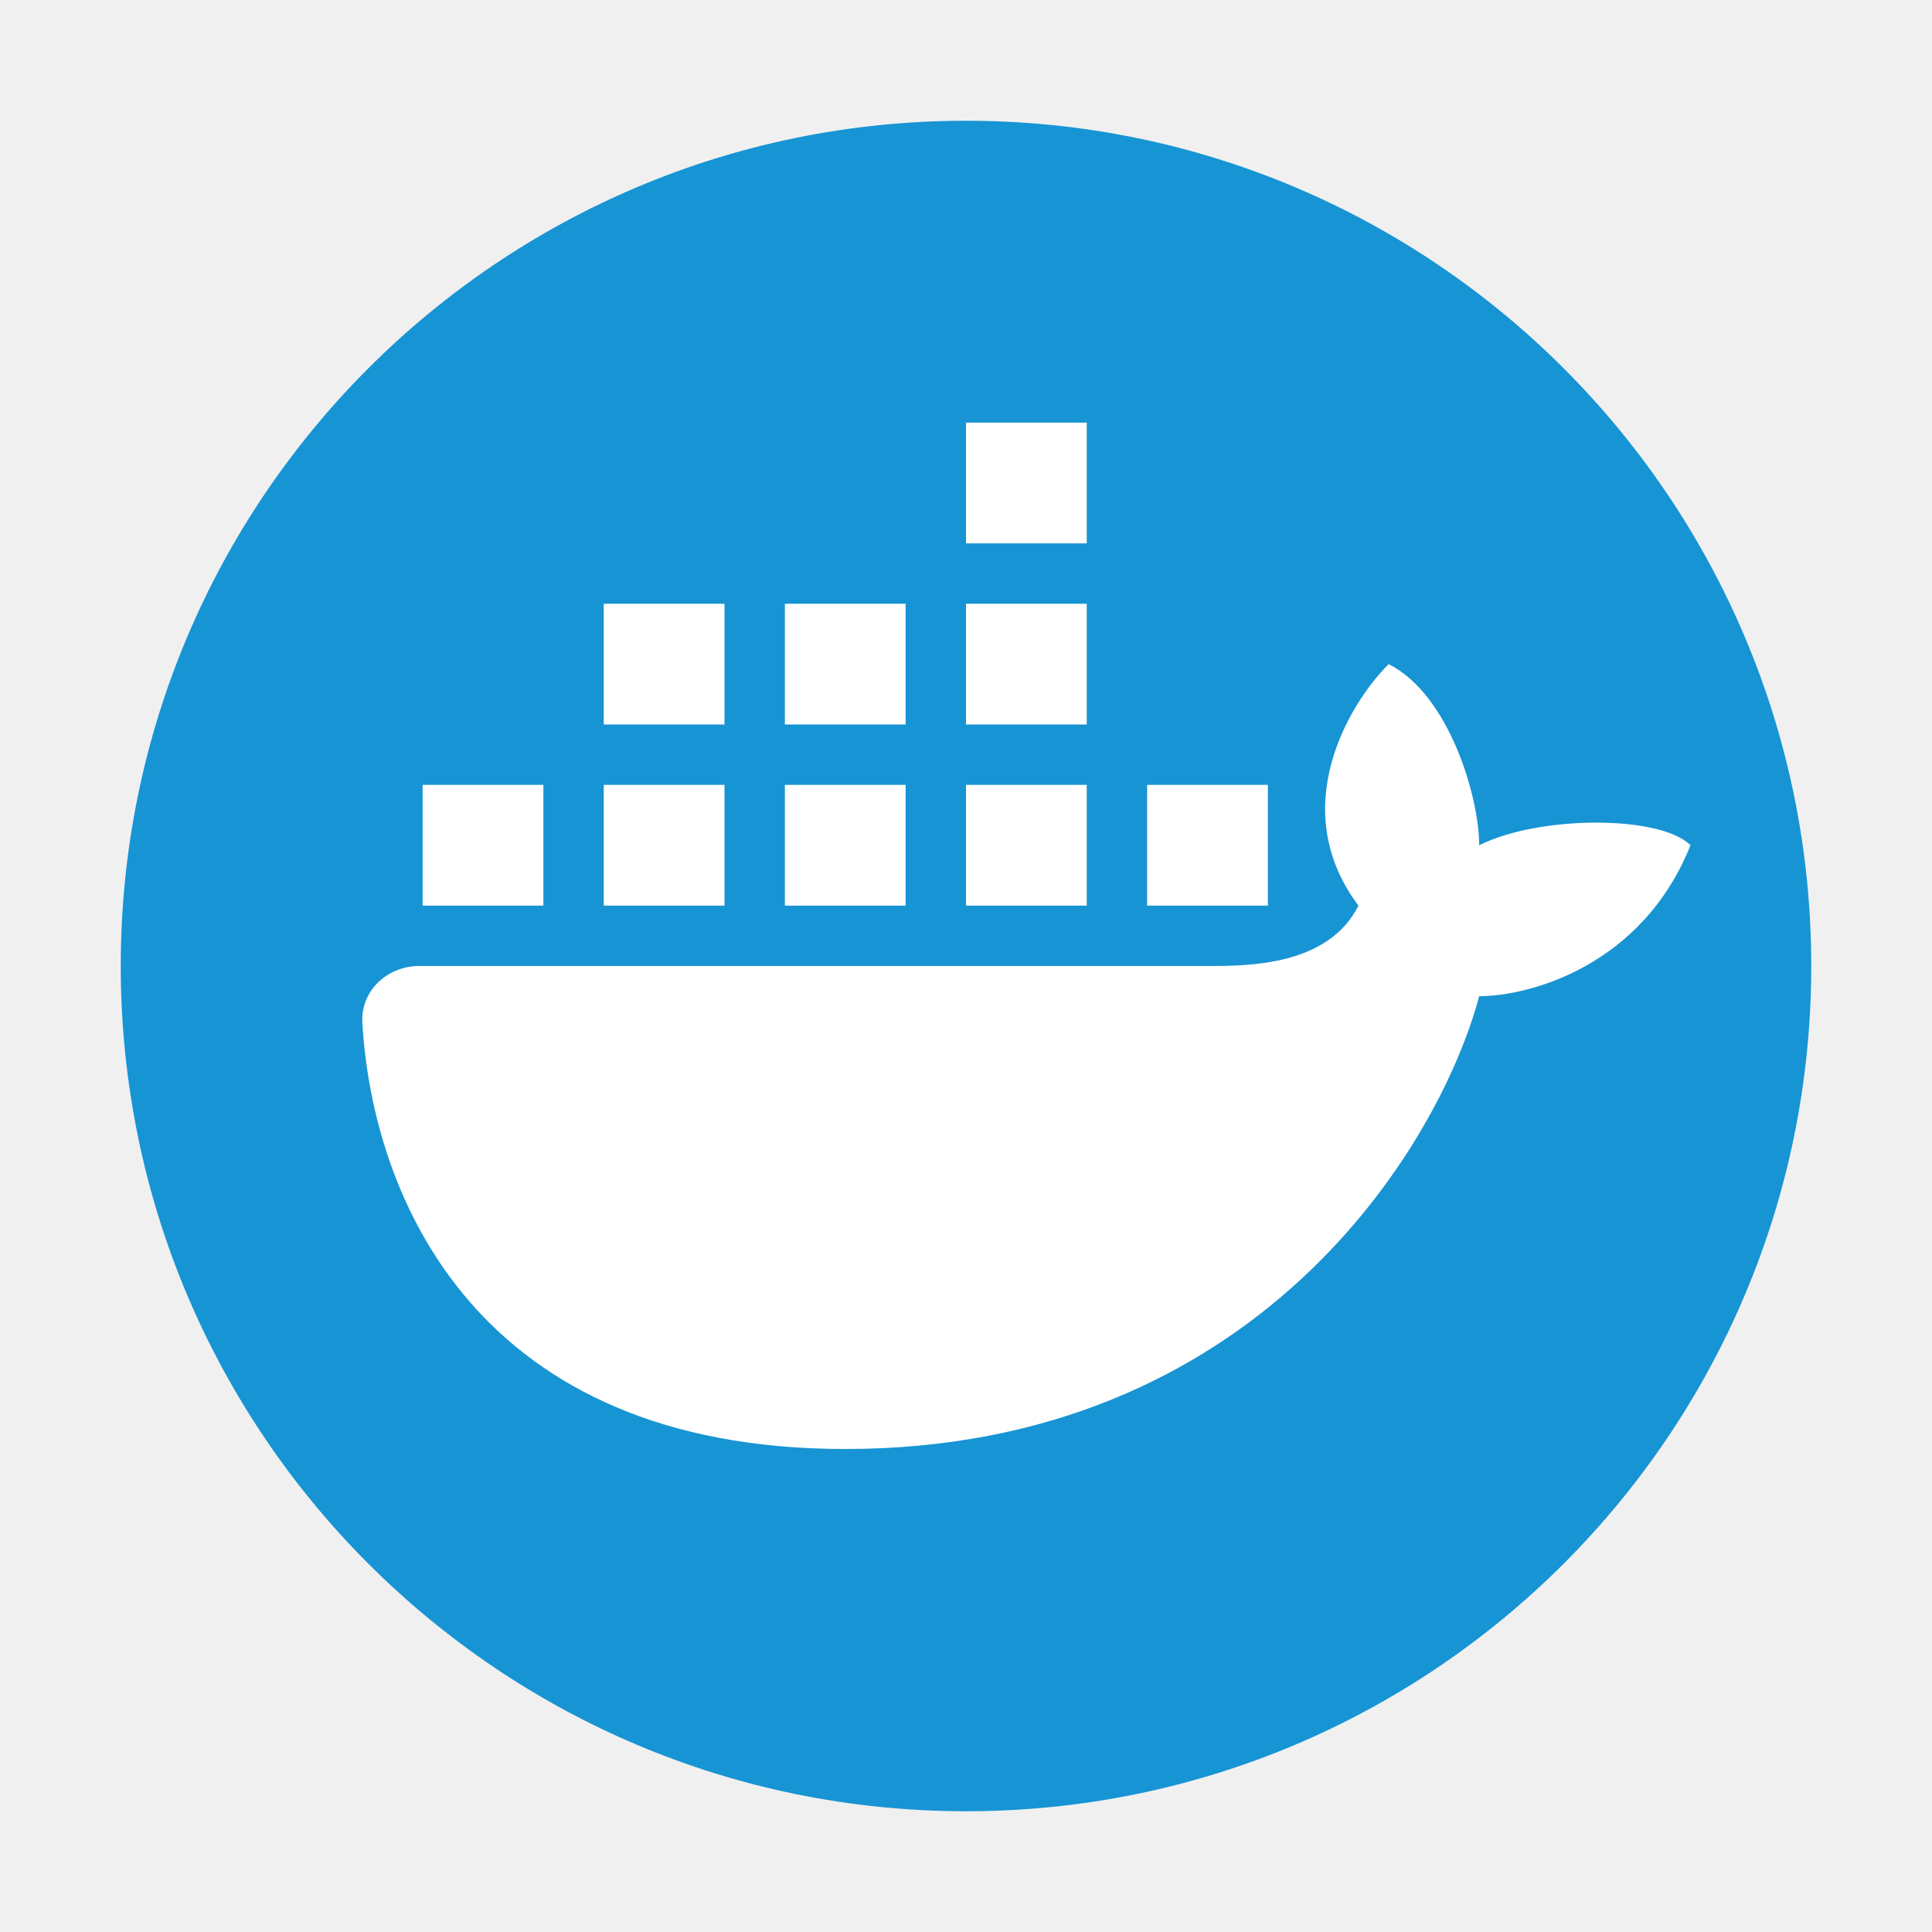
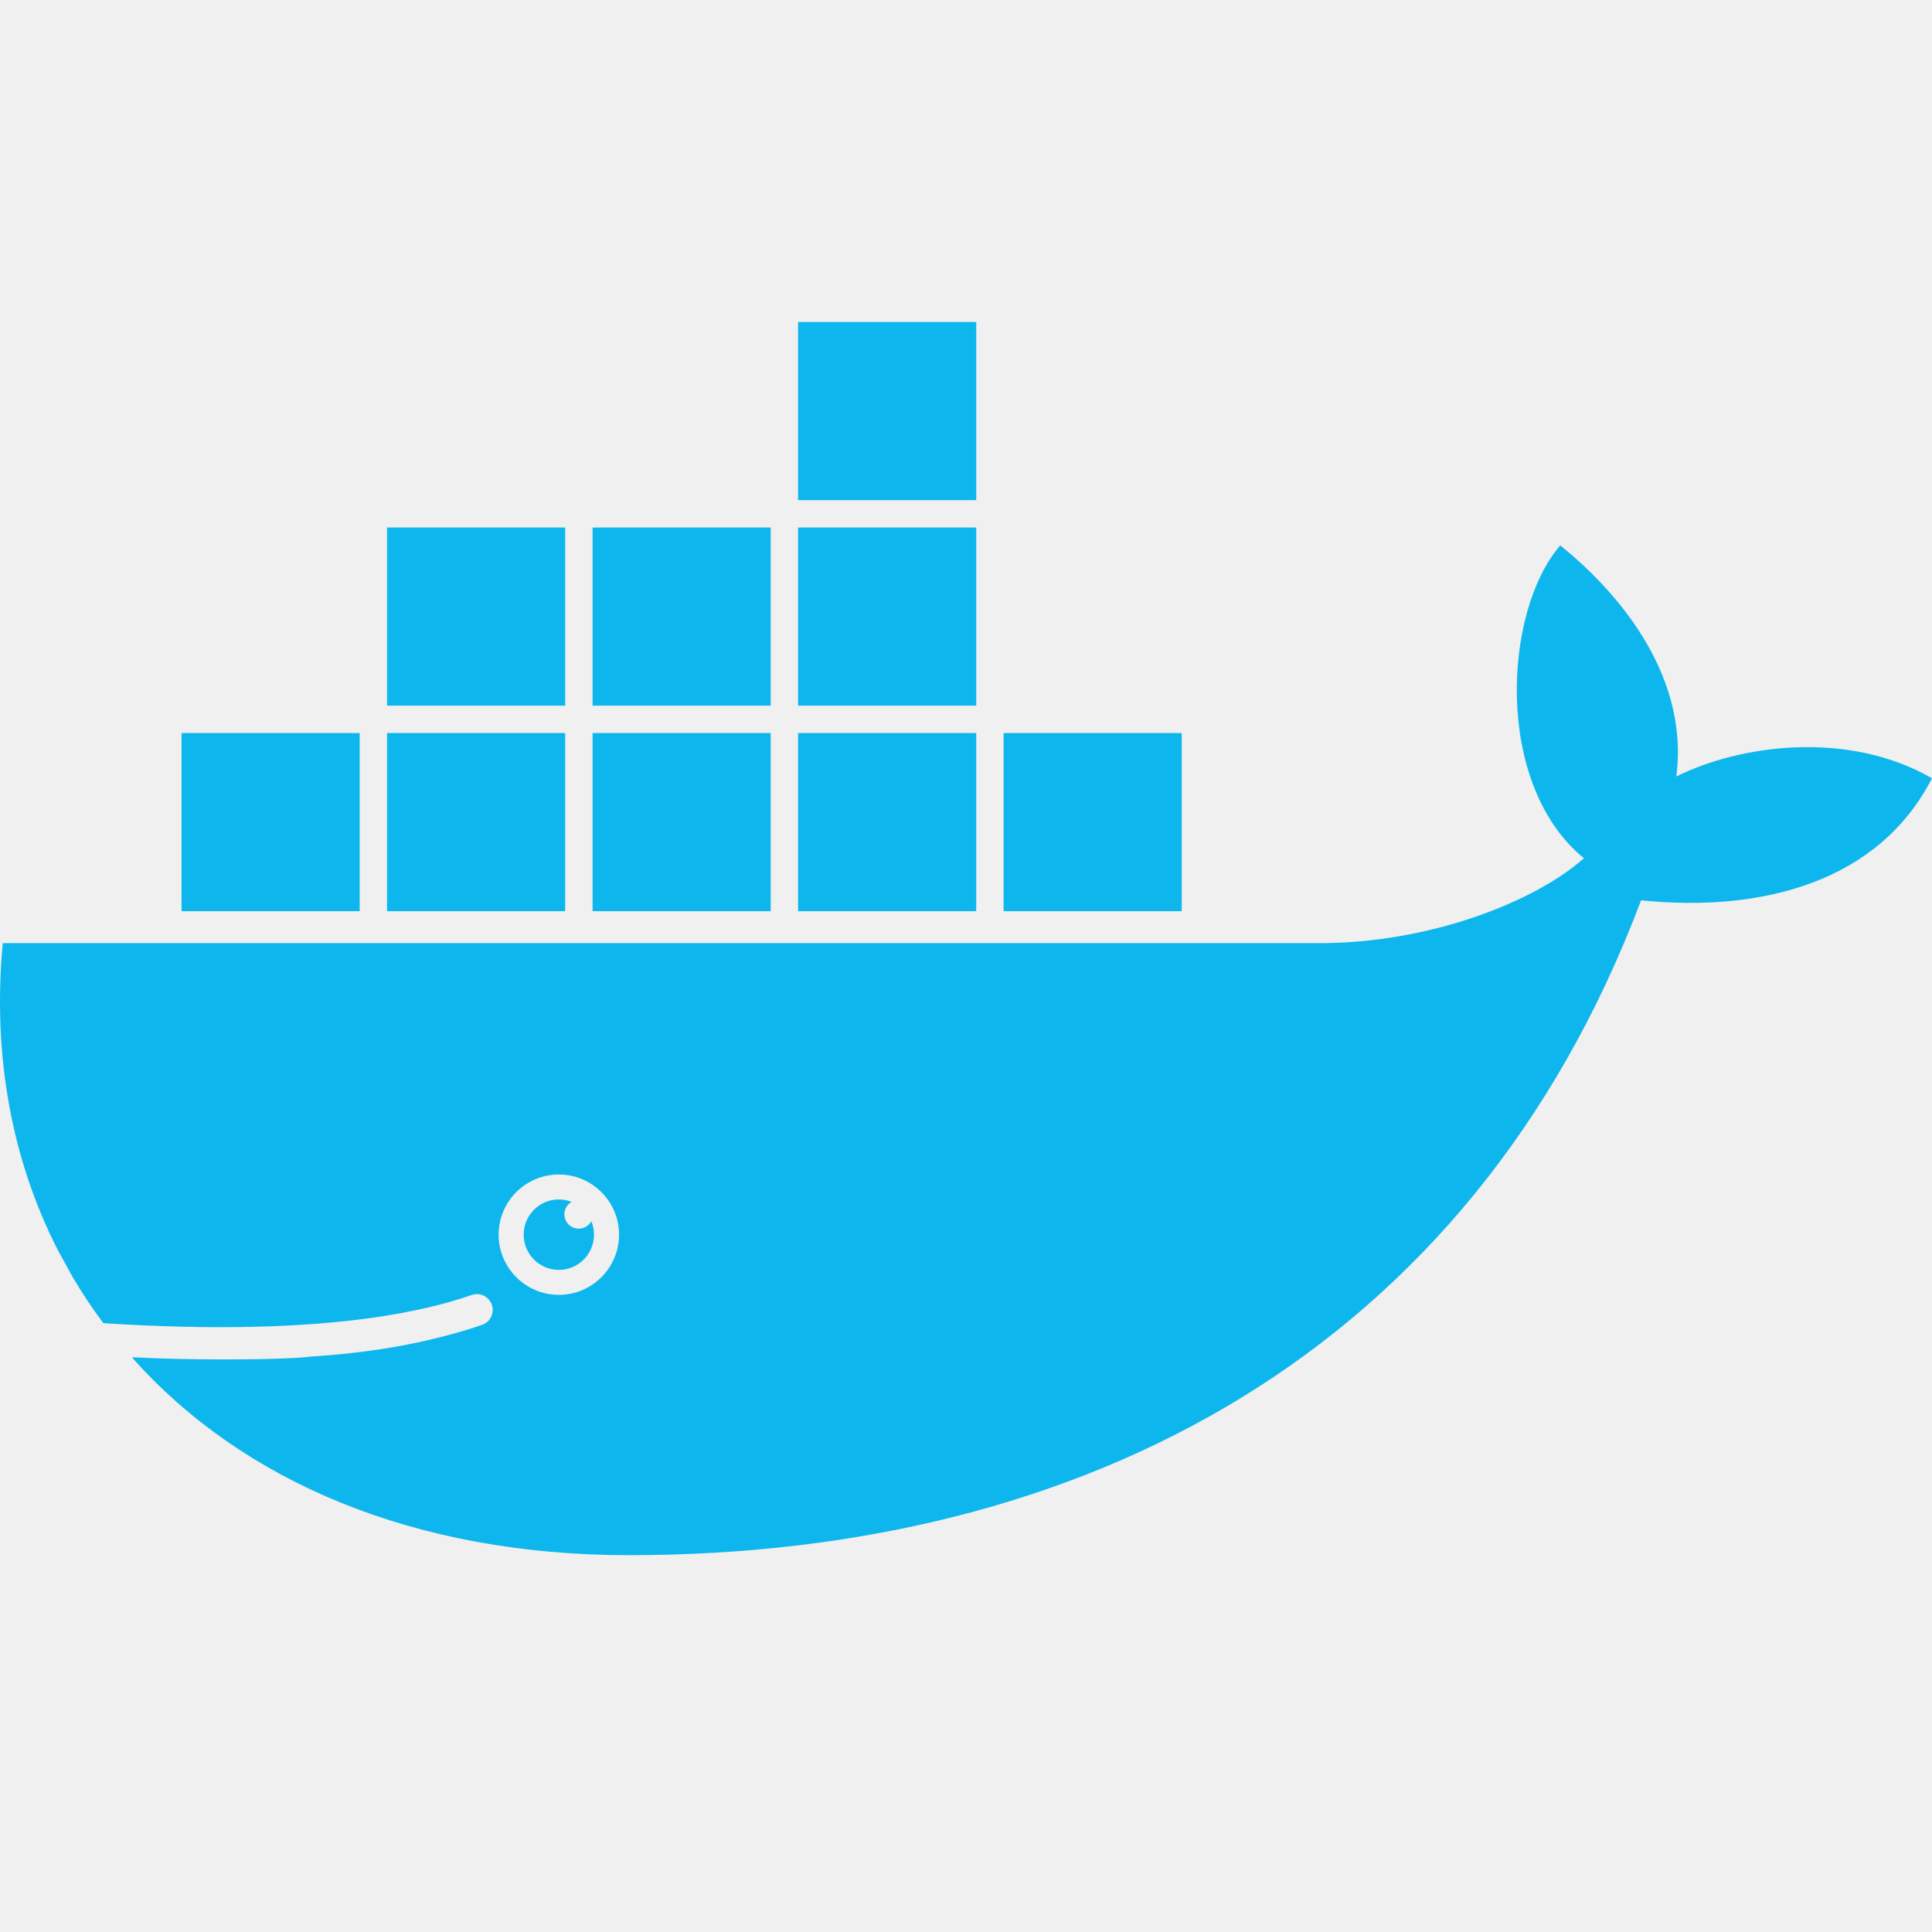
- <svg xmlns="http://www.w3.org/2000/svg" width="800px" height="800px" viewBox="0 0 32 32" fill="none">
-   <circle cx="16" cy="16" r="14" fill="#1794D4" />
-   <path d="M18 7H16V9H18V7Z" fill="white" />
-   <path d="M10 10H12V12H10V10Z" fill="white" />
-   <path d="M6.002 16.941C6.172 19.843 7.9 24 14 24C20.8 24 23.833 19 24.5 16.5C25.333 16.5 27.2 16 28 14C27.5 13.5 25.5 13.5 24.5 14C24.5 13.2 24 11.5 23 11C22.333 11.667 21.3 13.4 22.5 15C22 16 20.667 16 20 16H6.943C6.413 16 5.97 16.413 6.002 16.941Z" fill="white" />
-   <path d="M9 13H7V15H9V13Z" fill="white" />
-   <path d="M10 13H12V15H10V13Z" fill="white" />
-   <path d="M15 13H13V15H15V13Z" fill="white" />
-   <path d="M16 13H18V15H16V13Z" fill="white" />
-   <path d="M21 13H19V15H21V13Z" fill="white" />
-   <path d="M15 10H13V12H15V10Z" fill="white" />
-   <path d="M16 10H18V12H16V10Z" fill="white" />
+ <svg xmlns="http://www.w3.org/2000/svg" width="800px" height="800px" viewBox="0 0 24 24">
+   <path fill="#0DB7ED" fill-rule="evenodd" d="M6.942,14.9 C6.998,14.9 7.051,14.911 7.1,14.93 C7.047,14.961 7.011,15.018 7.011,15.084 C7.011,15.183 7.091,15.263 7.19,15.263 C7.257,15.263 7.316,15.225 7.346,15.17 C7.367,15.221 7.379,15.278 7.379,15.337 C7.379,15.579 7.184,15.775 6.942,15.775 C6.701,15.775 6.505,15.579 6.505,15.337 C6.505,15.096 6.701,14.9 6.942,14.9 L6.942,14.9 Z M6.942,16.085 C6.53,16.085 6.194,15.75 6.194,15.337 C6.194,14.925 6.53,14.59 6.942,14.59 C7.355,14.59 7.69,14.925 7.69,15.337 C7.69,15.75 7.355,16.085 6.942,16.085 L6.942,16.085 Z M20.386,11.184 C18.262,16.812 13.465,19.319 7.81,19.319 C5.138,19.319 3.007,18.4 1.643,16.867 L1.653,16.861 C2.046,16.88 2.398,16.887 2.754,16.887 C3.081,16.887 3.4,16.884 3.695,16.867 C3.721,16.866 3.753,16.862 3.779,16.861 C3.779,16.861 3.87,16.855 3.825,16.854 C4.577,16.808 5.159,16.703 5.702,16.548 C5.702,16.548 5.702,16.548 5.702,16.548 C5.801,16.52 5.897,16.49 5.988,16.458 C6.091,16.423 6.145,16.311 6.11,16.208 C6.074,16.106 5.962,16.051 5.86,16.087 C5.17,16.326 4.26,16.457 3.145,16.482 L3.145,16.482 C2.577,16.495 1.957,16.48 1.285,16.437 L1.284,16.437 C1.145,16.251 1.016,16.058 0.899,15.858 L0.712,15.517 C0.15,14.411 -0.096,13.119 0.034,11.716 L16.397,11.716 C17.741,11.716 19.053,11.214 19.676,10.661 C18.56,9.753 18.671,7.597 19.382,6.775 C20,7.271 20.995,8.316 20.824,9.646 C21.601,9.256 22.951,9.063 24,9.668 C23.341,10.954 21.893,11.338 20.386,11.184 L20.386,11.184 Z M2.255,11.319 L4.468,11.319 L4.468,9.106 L2.255,9.106 L2.255,11.319 Z M4.808,11.319 L7.021,11.319 L7.021,9.106 L4.808,9.106 L4.808,11.319 Z M4.808,8.766 L7.021,8.766 L7.021,6.553 L4.808,6.553 L4.808,8.766 Z M7.361,11.319 L9.574,11.319 L9.574,9.106 L7.361,9.106 L7.361,11.319 Z M7.361,8.766 L9.574,8.766 L9.574,6.553 L7.361,6.553 L7.361,8.766 Z M9.914,11.319 L12.127,11.319 L12.127,9.106 L9.914,9.106 L9.914,11.319 Z M9.914,8.766 L12.127,8.766 L12.127,6.553 L9.914,6.553 L9.914,8.766 Z M9.914,6.213 L12.127,6.213 L12.127,4 L9.914,4 L9.914,6.213 Z M12.467,11.319 L14.68,11.319 L14.68,9.106 L12.467,9.106 L12.467,11.319 Z" />
</svg>
